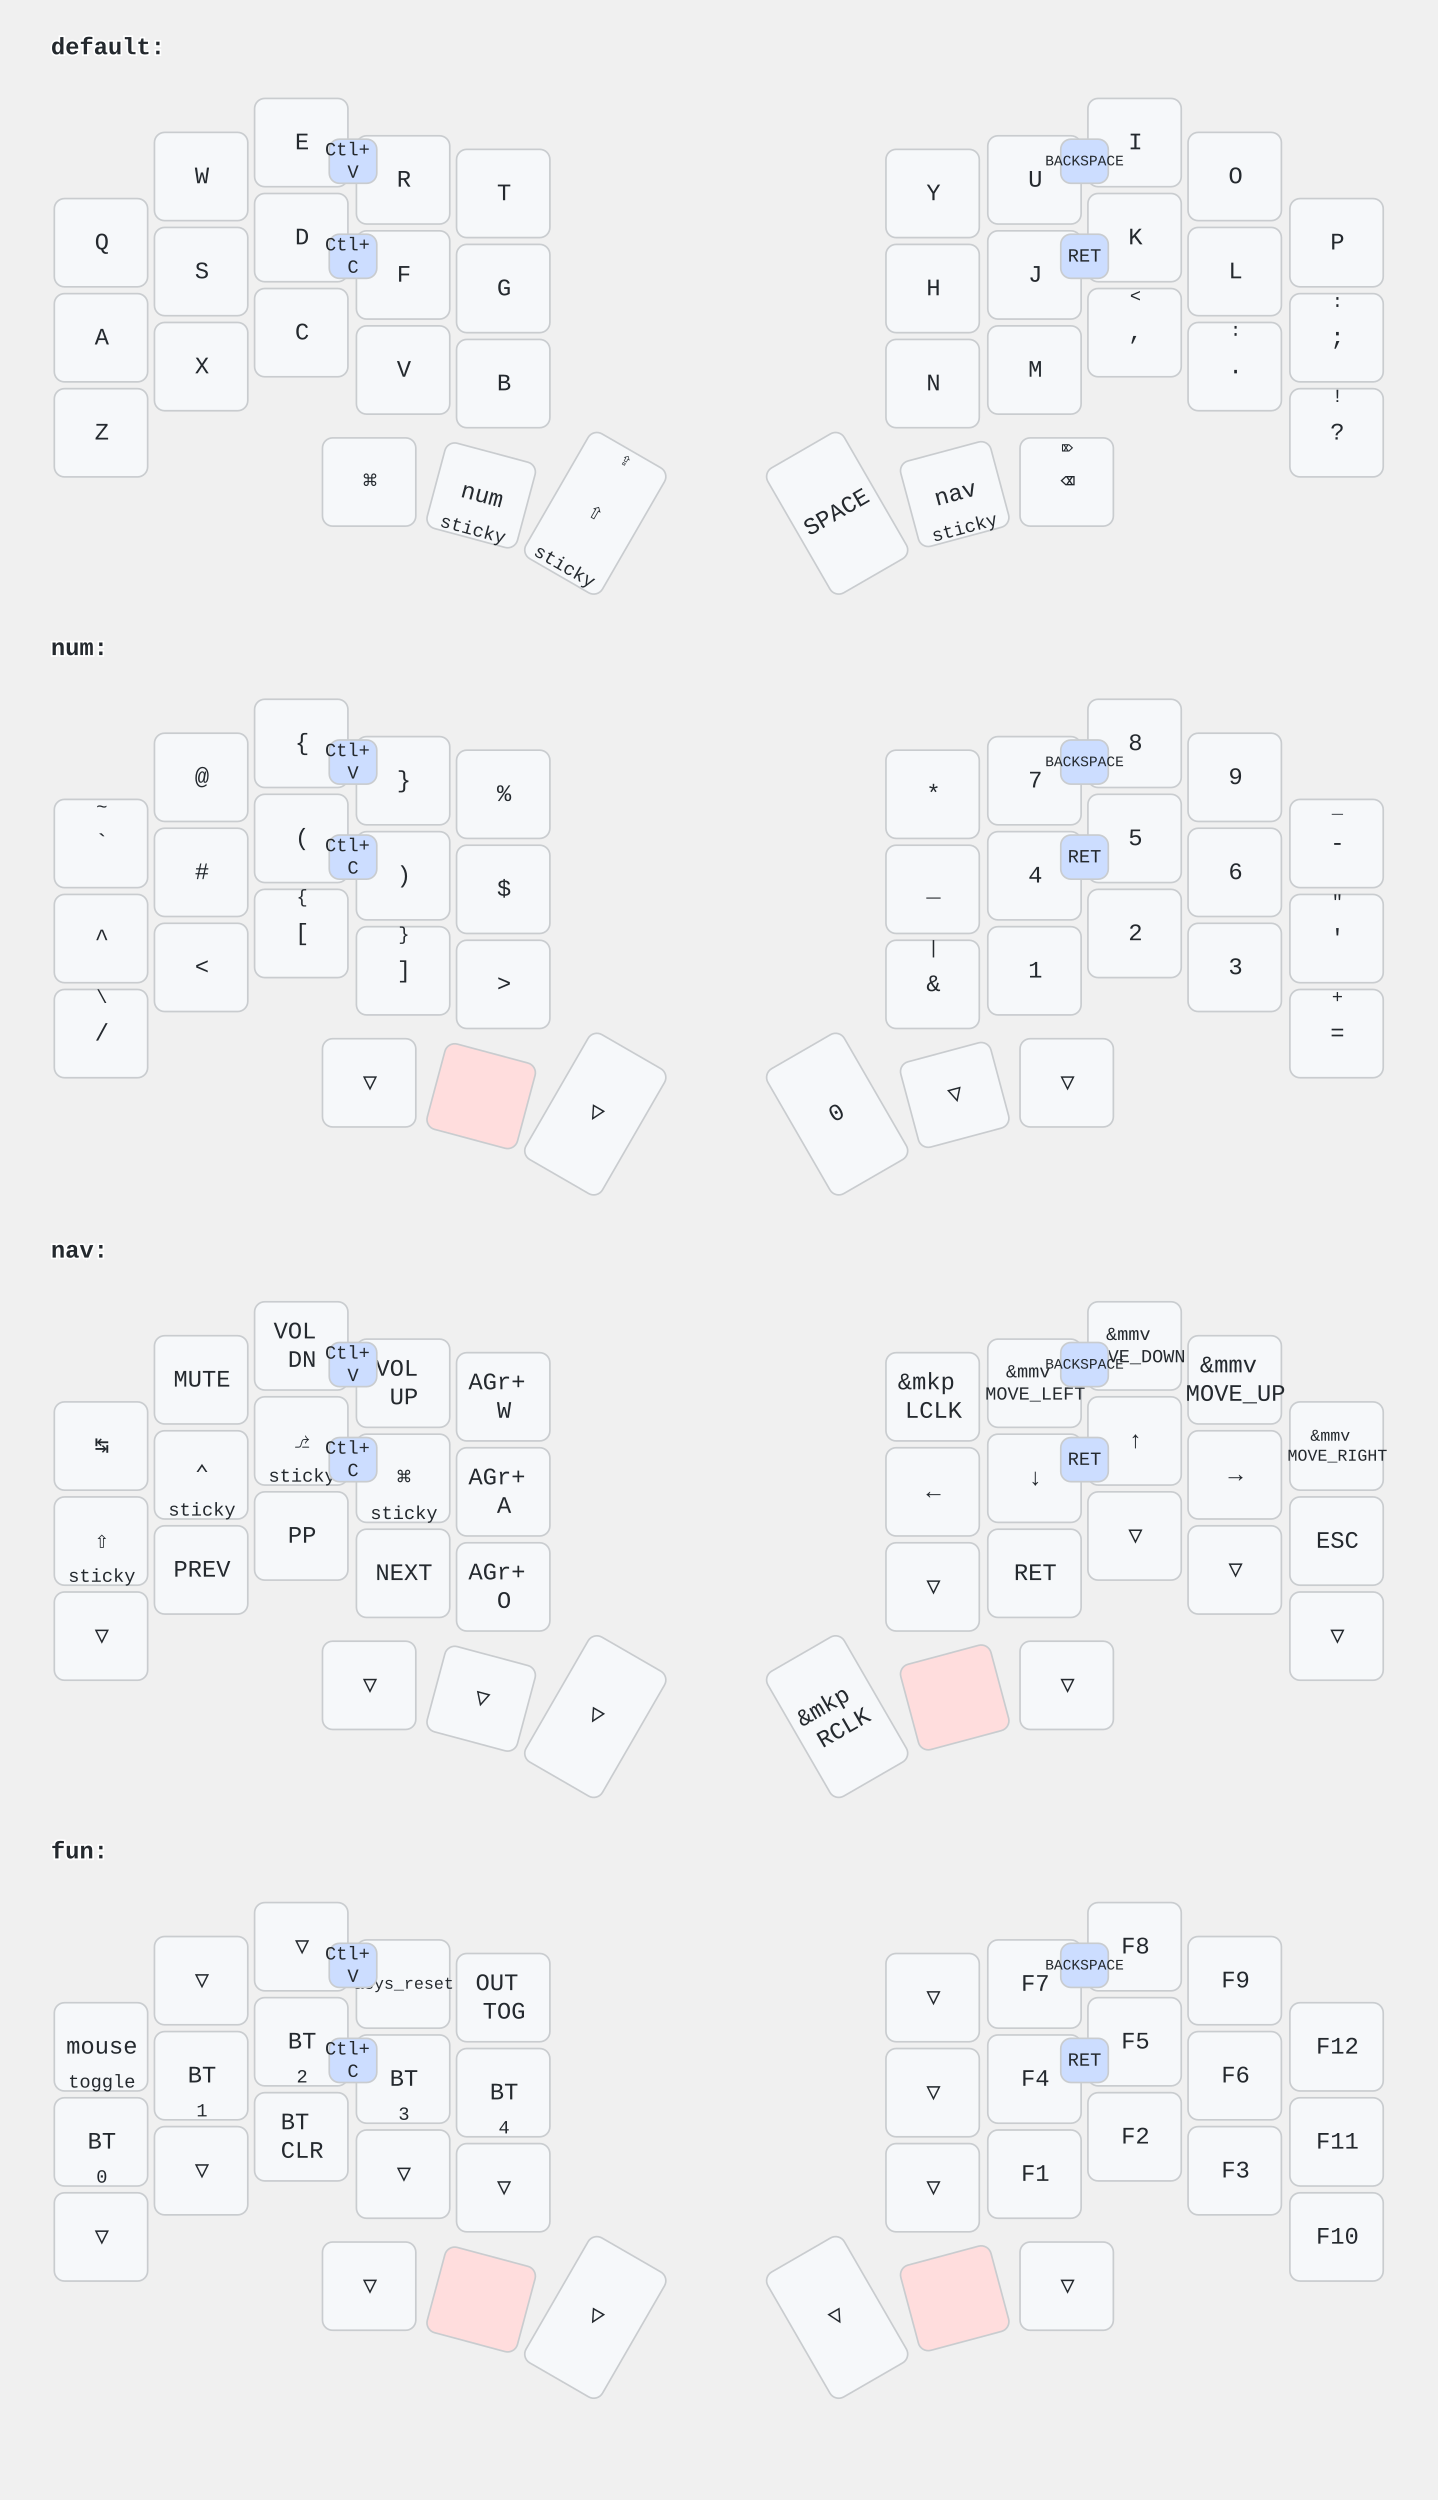
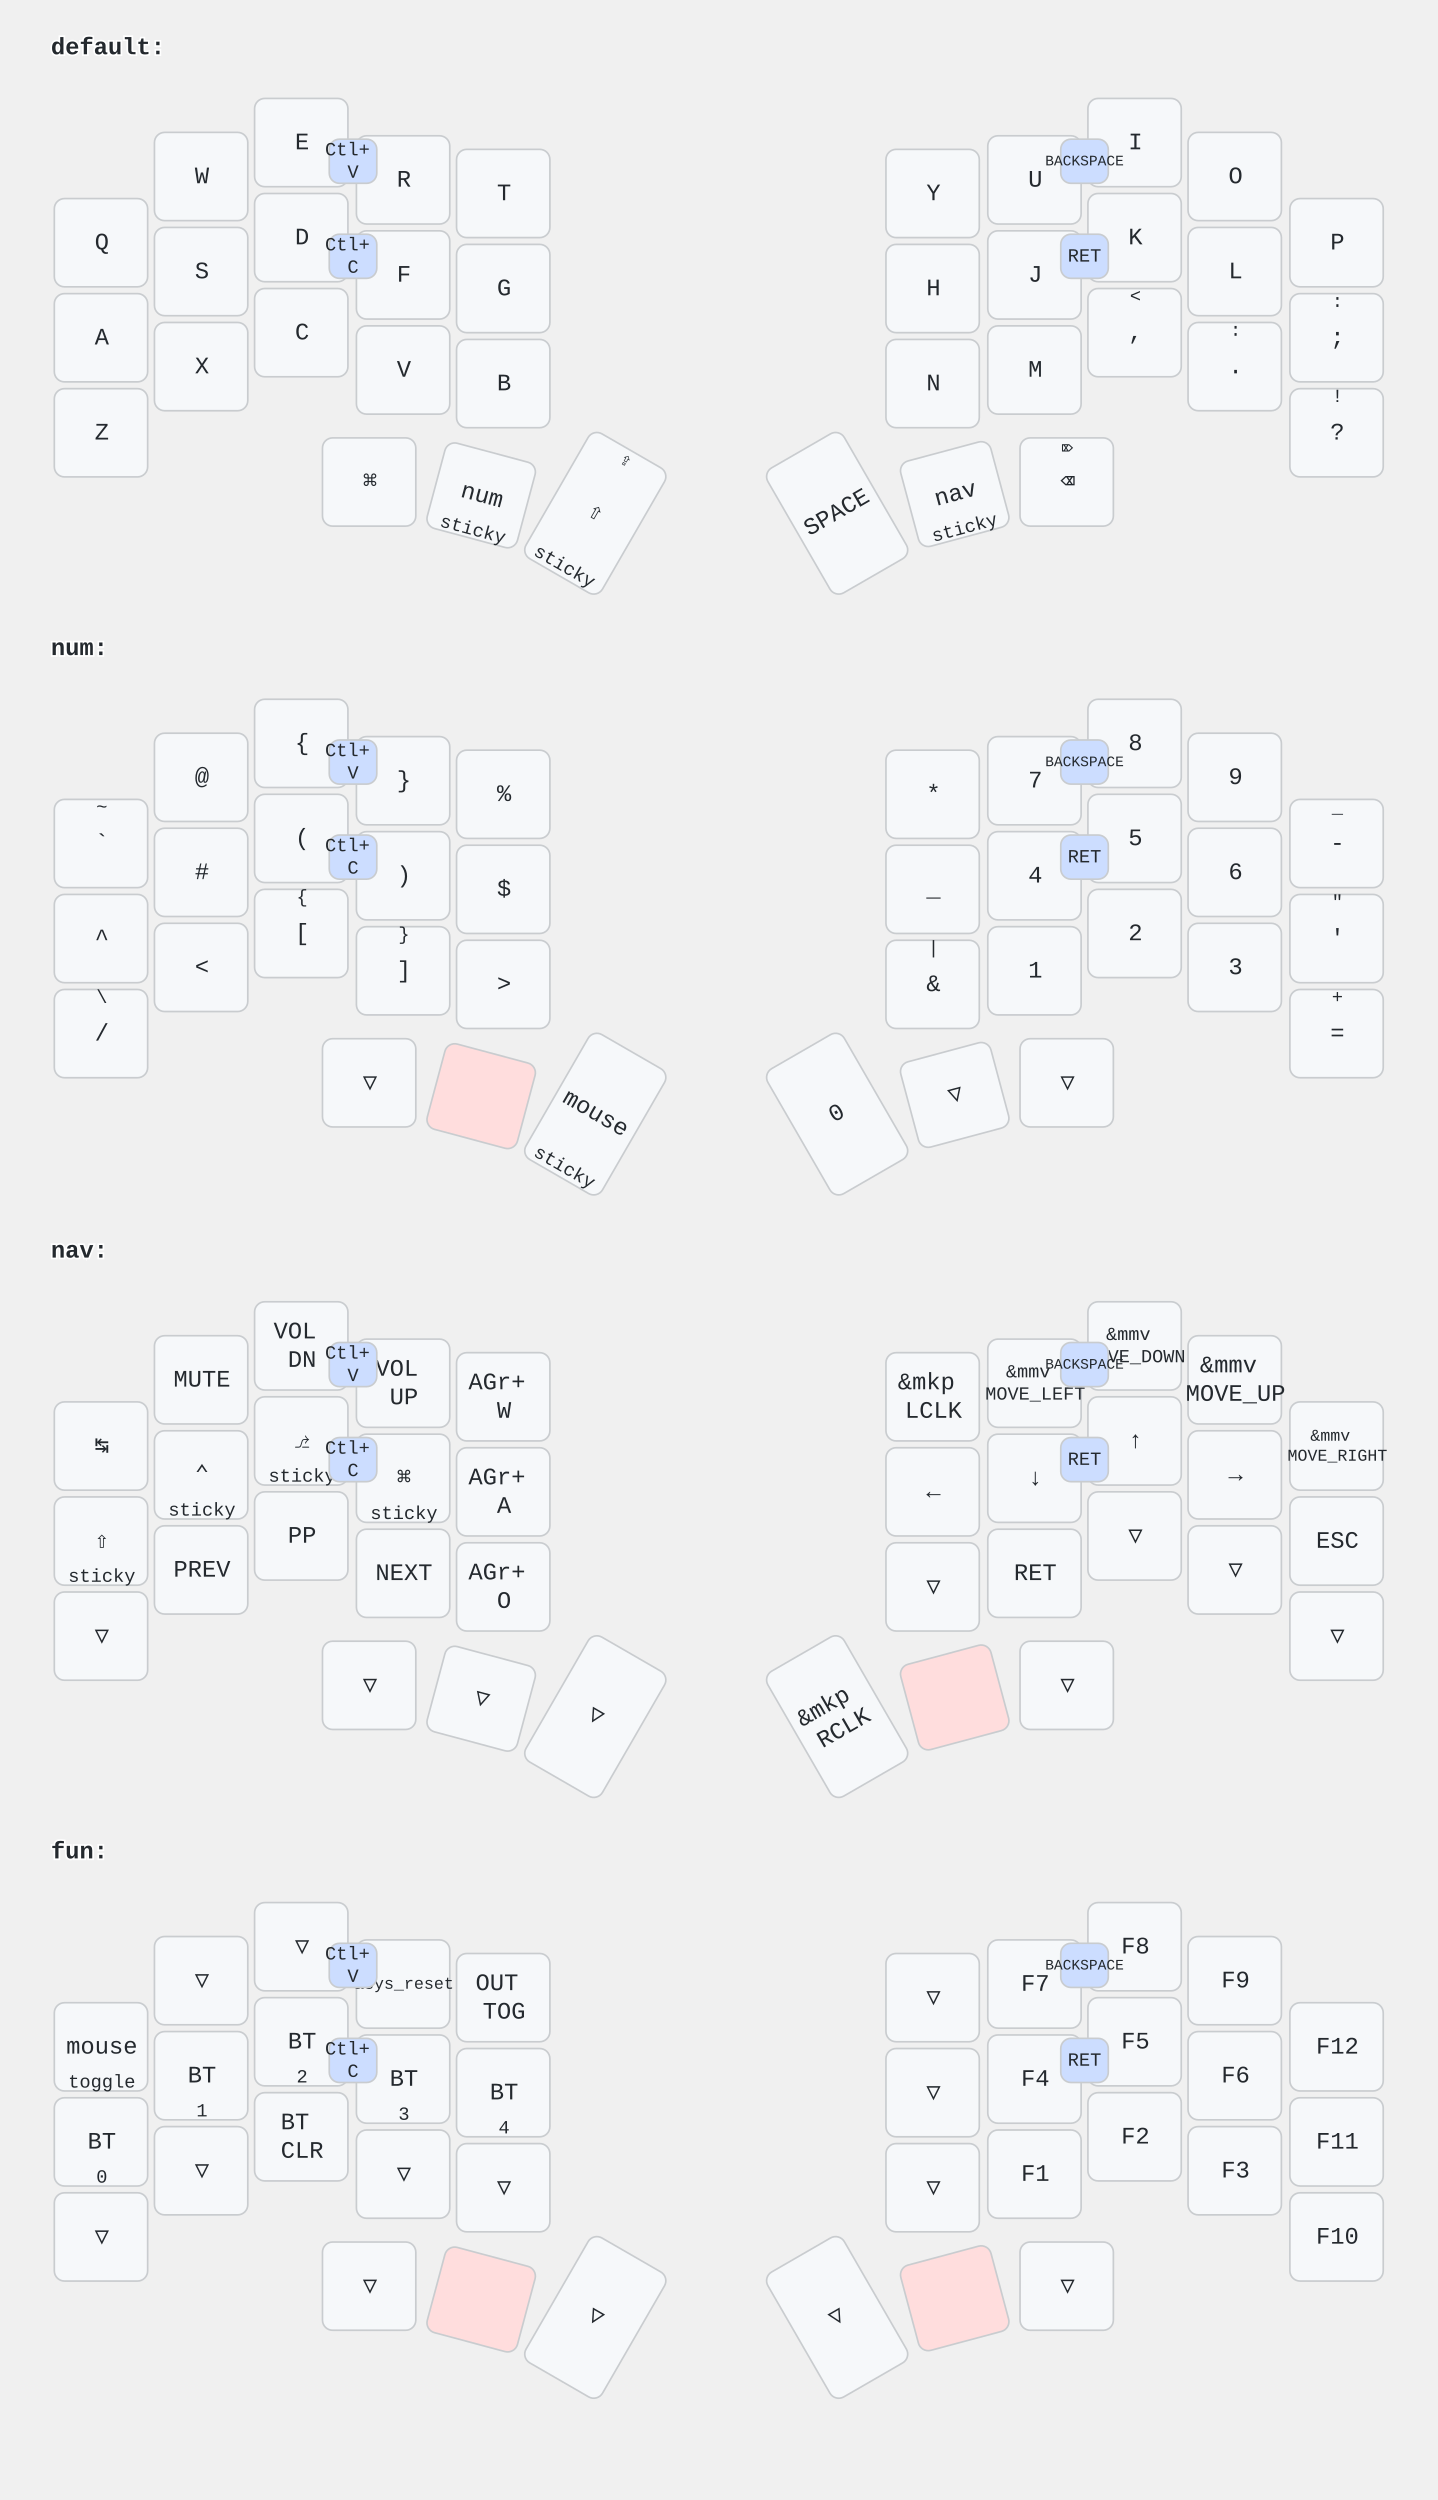
<svg xmlns="http://www.w3.org/2000/svg" width="847" height="1473" viewBox="0 0 847 1473" class="keymap">
  <style>/* font and background color specifications */
svg {
    font-family: SFMono-Regular,Consolas,Liberation Mono,Menlo,monospace;
    font-size: 14px;
    font-kerning: normal;
    text-rendering: optimizeLegibility;
    fill: #24292e;
}

/* default key styling */
rect {
    fill: #f6f8fa;
    stroke: #c9cccf;
    stroke-width: 1;
}

/* color accent for combo boxes */
rect.combo {
    fill: #cdf;
}

/* color accent for held keys */
rect.held, rect.combo.held {
    fill: #fdd;
}

/* color accent for ghost (optional) keys */
rect.ghost, rect.combo.ghost {
    fill: #ddd;
}

text {
    text-anchor: middle;
    dominant-baseline: middle;
}

/* styling for layer labels */
text.label {
    font-weight: bold;
    text-anchor: start;
    stroke: white;
    stroke-width: 2;
    paint-order: stroke;
}

/* styling for combo tap, and key hold/shifted label text */
text.combo, text.hold, text.shifted {
    font-size: 11px;
}

text.hold {
    text-anchor: middle;
    dominant-baseline: auto;
}

text.shifted {
    text-anchor: middle;
    dominant-baseline: hanging;
}

/* styling for hold/shifted label text in combo box */
text.combo.hold, text.combo.shifted {
    font-size: 8px;
}

/* styling for combo dendrons */
path {
    stroke-width: 1;
    stroke: gray;
    fill: none;
}
</style>
  <g transform="translate(30, 0)" class="layer-default">
    <text x="0" y="28" class="label" id="default">default:</text>
    <g transform="translate(0, 56)">
      <g transform="translate(30, 87)" class="key keypos-0">
        <rect rx="6" ry="6" x="-28" y="-26" width="55" height="52" class="key" />
        <text x="0" y="0" class="key tap">Q</text>
      </g>
      <g transform="translate(89, 48)" class="key keypos-1">
        <rect rx="6" ry="6" x="-28" y="-26" width="55" height="52" class="key" />
        <text x="0" y="0" class="key tap">W</text>
      </g>
      <g transform="translate(148, 28)" class="key keypos-2">
        <rect rx="6" ry="6" x="-28" y="-26" width="55" height="52" class="key" />
        <text x="0" y="0" class="key tap">E</text>
      </g>
      <g transform="translate(208, 50)" class="key keypos-3">
        <rect rx="6" ry="6" x="-28" y="-26" width="55" height="52" class="key" />
        <text x="0" y="0" class="key tap">R</text>
      </g>
      <g transform="translate(267, 58)" class="key keypos-4">
        <rect rx="6" ry="6" x="-28" y="-26" width="55" height="52" class="key" />
        <text x="0" y="0" class="key tap">T</text>
      </g>
      <g transform="translate(520, 58)" class="key keypos-5">
        <rect rx="6" ry="6" x="-28" y="-26" width="55" height="52" class="key" />
        <text x="0" y="0" class="key tap">Y</text>
      </g>
      <g transform="translate(580, 50)" class="key keypos-6">
        <rect rx="6" ry="6" x="-28" y="-26" width="55" height="52" class="key" />
        <text x="0" y="0" class="key tap">U</text>
      </g>
      <g transform="translate(639, 28)" class="key keypos-7">
        <rect rx="6" ry="6" x="-28" y="-26" width="55" height="52" class="key" />
        <text x="0" y="0" class="key tap">I</text>
      </g>
      <g transform="translate(698, 48)" class="key keypos-8">
        <rect rx="6" ry="6" x="-28" y="-26" width="55" height="52" class="key" />
        <text x="0" y="0" class="key tap">O</text>
      </g>
      <g transform="translate(758, 87)" class="key keypos-9">
        <rect rx="6" ry="6" x="-28" y="-26" width="55" height="52" class="key" />
        <text x="0" y="0" class="key tap">P</text>
      </g>
      <g transform="translate(30, 143)" class="key keypos-10">
        <rect rx="6" ry="6" x="-28" y="-26" width="55" height="52" class="key" />
        <text x="0" y="0" class="key tap">A</text>
      </g>
      <g transform="translate(89, 104)" class="key keypos-11">
        <rect rx="6" ry="6" x="-28" y="-26" width="55" height="52" class="key" />
        <text x="0" y="0" class="key tap">S</text>
      </g>
      <g transform="translate(148, 84)" class="key keypos-12">
        <rect rx="6" ry="6" x="-28" y="-26" width="55" height="52" class="key" />
        <text x="0" y="0" class="key tap">D</text>
      </g>
      <g transform="translate(208, 106)" class="key keypos-13">
        <rect rx="6" ry="6" x="-28" y="-26" width="55" height="52" class="key" />
        <text x="0" y="0" class="key tap">F</text>
      </g>
      <g transform="translate(267, 114)" class="key keypos-14">
        <rect rx="6" ry="6" x="-28" y="-26" width="55" height="52" class="key" />
        <text x="0" y="0" class="key tap">G</text>
      </g>
      <g transform="translate(520, 114)" class="key keypos-15">
        <rect rx="6" ry="6" x="-28" y="-26" width="55" height="52" class="key" />
        <text x="0" y="0" class="key tap">H</text>
      </g>
      <g transform="translate(580, 106)" class="key keypos-16">
        <rect rx="6" ry="6" x="-28" y="-26" width="55" height="52" class="key" />
        <text x="0" y="0" class="key tap">J</text>
      </g>
      <g transform="translate(639, 84)" class="key keypos-17">
        <rect rx="6" ry="6" x="-28" y="-26" width="55" height="52" class="key" />
        <text x="0" y="0" class="key tap">K</text>
      </g>
      <g transform="translate(698, 104)" class="key keypos-18">
        <rect rx="6" ry="6" x="-28" y="-26" width="55" height="52" class="key" />
        <text x="0" y="0" class="key tap">L</text>
      </g>
      <g transform="translate(758, 143)" class="key keypos-19">
        <rect rx="6" ry="6" x="-28" y="-26" width="55" height="52" class="key" />
        <text x="0" y="0" class="key tap">;</text>
        <text x="0" y="-24" class="key shifted">:</text>
      </g>
      <g transform="translate(30, 199)" class="key keypos-20">
        <rect rx="6" ry="6" x="-28" y="-26" width="55" height="52" class="key" />
        <text x="0" y="0" class="key tap">Z</text>
      </g>
      <g transform="translate(89, 160)" class="key keypos-21">
        <rect rx="6" ry="6" x="-28" y="-26" width="55" height="52" class="key" />
        <text x="0" y="0" class="key tap">X</text>
      </g>
      <g transform="translate(148, 140)" class="key keypos-22">
        <rect rx="6" ry="6" x="-28" y="-26" width="55" height="52" class="key" />
        <text x="0" y="0" class="key tap">C</text>
      </g>
      <g transform="translate(208, 162)" class="key keypos-23">
        <rect rx="6" ry="6" x="-28" y="-26" width="55" height="52" class="key" />
        <text x="0" y="0" class="key tap">V</text>
      </g>
      <g transform="translate(267, 170)" class="key keypos-24">
        <rect rx="6" ry="6" x="-28" y="-26" width="55" height="52" class="key" />
        <text x="0" y="0" class="key tap">B</text>
      </g>
      <g transform="translate(520, 170)" class="key keypos-25">
        <rect rx="6" ry="6" x="-28" y="-26" width="55" height="52" class="key" />
        <text x="0" y="0" class="key tap">N</text>
      </g>
      <g transform="translate(580, 162)" class="key keypos-26">
        <rect rx="6" ry="6" x="-28" y="-26" width="55" height="52" class="key" />
        <text x="0" y="0" class="key tap">M</text>
      </g>
      <g transform="translate(639, 140)" class="key keypos-27">
        <rect rx="6" ry="6" x="-28" y="-26" width="55" height="52" class="key" />
        <text x="0" y="0" class="key tap">,</text>
        <text x="0" y="-24" class="key shifted">&lt;</text>
      </g>
      <g transform="translate(698, 160)" class="key keypos-28">
        <rect rx="6" ry="6" x="-28" y="-26" width="55" height="52" class="key" />
        <text x="0" y="0" class="key tap">.</text>
        <text x="0" y="-24" class="key shifted">:</text>
      </g>
      <g transform="translate(758, 199)" class="key keypos-29">
        <rect rx="6" ry="6" x="-28" y="-26" width="55" height="52" class="key" />
        <text x="0" y="0" class="key tap">?</text>
        <text x="0" y="-24" class="key shifted">!</text>
      </g>
      <g transform="translate(188, 228)" class="key keypos-30">
        <rect rx="6" ry="6" x="-28" y="-26" width="55" height="52" class="key" />
        <text x="0" y="0" class="key tap">⌘</text>
      </g>
      <g transform="translate(254, 236) rotate(15.0)" class="key keypos-31">
        <rect rx="6" ry="6" x="-28" y="-26" width="55" height="52" class="key" />
        <a href="#num">
          <text x="0" y="0" class="key tap layer-activator">num</text>
        </a>
        <text x="0" y="24" class="key hold">sticky</text>
      </g>
      <g transform="translate(321, 246) rotate(30.0)" class="key keypos-32">
        <rect rx="6" ry="6" x="-26" y="-42" width="52" height="85" class="key" />
        <text x="0" y="0" class="key tap">⇧</text>
        <text x="0" y="40" class="key hold">sticky</text>
        <text x="0" y="-40" class="key shifted">⇪</text>
      </g>
      <g transform="translate(463, 246) rotate(-30.0)" class="key keypos-33">
        <rect rx="6" ry="6" x="-26" y="-42" width="52" height="85" class="key" />
        <text x="0" y="0" class="key tap">SPACE</text>
      </g>
      <g transform="translate(533, 235) rotate(-15.0)" class="key keypos-34">
        <rect rx="6" ry="6" x="-28" y="-26" width="55" height="52" class="key" />
        <a href="#nav">
          <text x="0" y="0" class="key tap layer-activator">nav</text>
        </a>
        <text x="0" y="24" class="key hold">sticky</text>
      </g>
      <g transform="translate(599, 228)" class="key keypos-35">
        <rect rx="6" ry="6" x="-28" y="-26" width="55" height="52" class="key" />
        <text x="0" y="0" class="key tap">⌫</text>
        <text x="0" y="-24" class="key shifted">⌦</text>
      </g>
      <g class="combo combopos-0">
        <rect rx="6" ry="6" x="595" y="82" width="28" height="26" class="combo" />
        <text x="609" y="95" class="combo tap">RET</text>
      </g>
      <g class="combo combopos-1">
        <rect rx="6" ry="6" x="595" y="26" width="28" height="26" class="combo" />
        <text x="609" y="39" class="combo tap">
          <tspan style="font-size: 78%">BACKSPACE</tspan>
        </text>
      </g>
      <g class="combo combopos-2">
        <rect rx="6" ry="6" x="164" y="82" width="28" height="26" class="combo" />
        <text x="178" y="95" class="combo tap">
          <tspan x="178" dy="-0.6em">Ctl+</tspan>
          <tspan x="178" dy="1.2em">C</tspan>
        </text>
      </g>
      <g class="combo combopos-3">
        <rect rx="6" ry="6" x="164" y="26" width="28" height="26" class="combo" />
        <text x="178" y="39" class="combo tap">
          <tspan x="178" dy="-0.6em">Ctl+</tspan>
          <tspan x="178" dy="1.2em">V</tspan>
        </text>
      </g>
    </g>
  </g>
  <g transform="translate(30, 354)" class="layer-num">
    <text x="0" y="28" class="label" id="num">num:</text>
    <g transform="translate(0, 56)">
      <g transform="translate(30, 87)" class="key keypos-0">
        <rect rx="6" ry="6" x="-28" y="-26" width="55" height="52" class="key" />
        <text x="0" y="0" class="key tap">`</text>
        <text x="0" y="-24" class="key shifted">~</text>
      </g>
      <g transform="translate(89, 48)" class="key keypos-1">
        <rect rx="6" ry="6" x="-28" y="-26" width="55" height="52" class="key" />
        <text x="0" y="0" class="key tap">@</text>
      </g>
      <g transform="translate(148, 28)" class="key keypos-2">
        <rect rx="6" ry="6" x="-28" y="-26" width="55" height="52" class="key" />
        <text x="0" y="0" class="key tap">{</text>
      </g>
      <g transform="translate(208, 50)" class="key keypos-3">
        <rect rx="6" ry="6" x="-28" y="-26" width="55" height="52" class="key" />
        <text x="0" y="0" class="key tap">}</text>
      </g>
      <g transform="translate(267, 58)" class="key keypos-4">
        <rect rx="6" ry="6" x="-28" y="-26" width="55" height="52" class="key" />
        <text x="0" y="0" class="key tap">%</text>
      </g>
      <g transform="translate(520, 58)" class="key keypos-5">
        <rect rx="6" ry="6" x="-28" y="-26" width="55" height="52" class="key" />
        <text x="0" y="0" class="key tap">*</text>
      </g>
      <g transform="translate(580, 50)" class="key keypos-6">
        <rect rx="6" ry="6" x="-28" y="-26" width="55" height="52" class="key" />
        <text x="0" y="0" class="key tap">7</text>
      </g>
      <g transform="translate(639, 28)" class="key keypos-7">
        <rect rx="6" ry="6" x="-28" y="-26" width="55" height="52" class="key" />
        <text x="0" y="0" class="key tap">8</text>
      </g>
      <g transform="translate(698, 48)" class="key keypos-8">
        <rect rx="6" ry="6" x="-28" y="-26" width="55" height="52" class="key" />
        <text x="0" y="0" class="key tap">9</text>
      </g>
      <g transform="translate(758, 87)" class="key keypos-9">
        <rect rx="6" ry="6" x="-28" y="-26" width="55" height="52" class="key" />
        <text x="0" y="0" class="key tap">-</text>
        <text x="0" y="-24" class="key shifted">_</text>
      </g>
      <g transform="translate(30, 143)" class="key keypos-10">
        <rect rx="6" ry="6" x="-28" y="-26" width="55" height="52" class="key" />
        <text x="0" y="0" class="key tap">^</text>
      </g>
      <g transform="translate(89, 104)" class="key keypos-11">
        <rect rx="6" ry="6" x="-28" y="-26" width="55" height="52" class="key" />
        <text x="0" y="0" class="key tap">#</text>
      </g>
      <g transform="translate(148, 84)" class="key keypos-12">
        <rect rx="6" ry="6" x="-28" y="-26" width="55" height="52" class="key" />
        <text x="0" y="0" class="key tap">(</text>
      </g>
      <g transform="translate(208, 106)" class="key keypos-13">
        <rect rx="6" ry="6" x="-28" y="-26" width="55" height="52" class="key" />
        <text x="0" y="0" class="key tap">)</text>
      </g>
      <g transform="translate(267, 114)" class="key keypos-14">
        <rect rx="6" ry="6" x="-28" y="-26" width="55" height="52" class="key" />
        <text x="0" y="0" class="key tap">$</text>
      </g>
      <g transform="translate(520, 114)" class="key keypos-15">
        <rect rx="6" ry="6" x="-28" y="-26" width="55" height="52" class="key" />
        <text x="0" y="0" class="key tap">_</text>
      </g>
      <g transform="translate(580, 106)" class="key keypos-16">
        <rect rx="6" ry="6" x="-28" y="-26" width="55" height="52" class="key" />
        <text x="0" y="0" class="key tap">4</text>
      </g>
      <g transform="translate(639, 84)" class="key keypos-17">
        <rect rx="6" ry="6" x="-28" y="-26" width="55" height="52" class="key" />
        <text x="0" y="0" class="key tap">5</text>
      </g>
      <g transform="translate(698, 104)" class="key keypos-18">
        <rect rx="6" ry="6" x="-28" y="-26" width="55" height="52" class="key" />
        <text x="0" y="0" class="key tap">6</text>
      </g>
      <g transform="translate(758, 143)" class="key keypos-19">
        <rect rx="6" ry="6" x="-28" y="-26" width="55" height="52" class="key" />
        <text x="0" y="0" class="key tap">'</text>
        <text x="0" y="-24" class="key shifted">"</text>
      </g>
      <g transform="translate(30, 199)" class="key keypos-20">
        <rect rx="6" ry="6" x="-28" y="-26" width="55" height="52" class="key" />
        <text x="0" y="0" class="key tap">/</text>
        <text x="0" y="-24" class="key shifted">\</text>
      </g>
      <g transform="translate(89, 160)" class="key keypos-21">
        <rect rx="6" ry="6" x="-28" y="-26" width="55" height="52" class="key" />
        <text x="0" y="0" class="key tap">&lt;</text>
      </g>
      <g transform="translate(148, 140)" class="key keypos-22">
        <rect rx="6" ry="6" x="-28" y="-26" width="55" height="52" class="key" />
        <text x="0" y="0" class="key tap">[</text>
        <text x="0" y="-24" class="key shifted">{</text>
      </g>
      <g transform="translate(208, 162)" class="key keypos-23">
        <rect rx="6" ry="6" x="-28" y="-26" width="55" height="52" class="key" />
        <text x="0" y="0" class="key tap">]</text>
        <text x="0" y="-24" class="key shifted">}</text>
      </g>
      <g transform="translate(267, 170)" class="key keypos-24">
        <rect rx="6" ry="6" x="-28" y="-26" width="55" height="52" class="key" />
        <text x="0" y="0" class="key tap">&gt;</text>
      </g>
      <g transform="translate(520, 170)" class="key keypos-25">
        <rect rx="6" ry="6" x="-28" y="-26" width="55" height="52" class="key" />
        <text x="0" y="0" class="key tap">&amp;</text>
        <text x="0" y="-24" class="key shifted">|</text>
      </g>
      <g transform="translate(580, 162)" class="key keypos-26">
        <rect rx="6" ry="6" x="-28" y="-26" width="55" height="52" class="key" />
        <text x="0" y="0" class="key tap">1</text>
      </g>
      <g transform="translate(639, 140)" class="key keypos-27">
        <rect rx="6" ry="6" x="-28" y="-26" width="55" height="52" class="key" />
        <text x="0" y="0" class="key tap">2</text>
      </g>
      <g transform="translate(698, 160)" class="key keypos-28">
        <rect rx="6" ry="6" x="-28" y="-26" width="55" height="52" class="key" />
        <text x="0" y="0" class="key tap">3</text>
      </g>
      <g transform="translate(758, 199)" class="key keypos-29">
        <rect rx="6" ry="6" x="-28" y="-26" width="55" height="52" class="key" />
        <text x="0" y="0" class="key tap">=</text>
        <text x="0" y="-24" class="key shifted">+</text>
      </g>
      <g transform="translate(188, 228)" class="key trans keypos-30">
        <rect rx="6" ry="6" x="-28" y="-26" width="55" height="52" class="key trans" />
        <text x="0" y="0" class="key trans tap">▽</text>
      </g>
      <g transform="translate(254, 236) rotate(15.0)" class="key held keypos-31">
        <rect rx="6" ry="6" x="-28" y="-26" width="55" height="52" class="key held" />
      </g>
-       <g transform="translate(321, 246) rotate(30.0)" class="key trans keypos-32">
-         <rect rx="6" ry="6" x="-26" y="-42" width="52" height="85" class="key trans" />
-         <text x="0" y="0" class="key trans tap">▽</text>
+       <g transform="translate(321, 246) rotate(30.0)" class="key keypos-32">
+         <rect rx="6" ry="6" x="-26" y="-42" width="52" height="85" class="key" />
+         <text x="0" y="0" class="key tap">mouse</text>
+         <text x="0" y="40" class="key hold">sticky</text>
      </g>
      <g transform="translate(463, 246) rotate(-30.0)" class="key keypos-33">
        <rect rx="6" ry="6" x="-26" y="-42" width="52" height="85" class="key" />
        <text x="0" y="0" class="key tap">0</text>
      </g>
      <g transform="translate(533, 235) rotate(-15.0)" class="key trans keypos-34">
        <rect rx="6" ry="6" x="-28" y="-26" width="55" height="52" class="key trans" />
        <text x="0" y="0" class="key trans tap">▽</text>
      </g>
      <g transform="translate(599, 228)" class="key trans keypos-35">
        <rect rx="6" ry="6" x="-28" y="-26" width="55" height="52" class="key trans" />
        <text x="0" y="0" class="key trans tap">▽</text>
      </g>
      <g class="combo combopos-0">
        <rect rx="6" ry="6" x="595" y="82" width="28" height="26" class="combo" />
        <text x="609" y="95" class="combo tap">RET</text>
      </g>
      <g class="combo combopos-1">
        <rect rx="6" ry="6" x="595" y="26" width="28" height="26" class="combo" />
        <text x="609" y="39" class="combo tap">
          <tspan style="font-size: 78%">BACKSPACE</tspan>
        </text>
      </g>
      <g class="combo combopos-2">
        <rect rx="6" ry="6" x="164" y="82" width="28" height="26" class="combo" />
        <text x="178" y="95" class="combo tap">
          <tspan x="178" dy="-0.6em">Ctl+</tspan>
          <tspan x="178" dy="1.2em">C</tspan>
        </text>
      </g>
      <g class="combo combopos-3">
        <rect rx="6" ry="6" x="164" y="26" width="28" height="26" class="combo" />
        <text x="178" y="39" class="combo tap">
          <tspan x="178" dy="-0.6em">Ctl+</tspan>
          <tspan x="178" dy="1.2em">V</tspan>
        </text>
      </g>
    </g>
  </g>
  <g transform="translate(30, 709)" class="layer-nav">
    <text x="0" y="28" class="label" id="nav">nav:</text>
    <g transform="translate(0, 56)">
      <g transform="translate(30, 87)" class="key keypos-0">
        <rect rx="6" ry="6" x="-28" y="-26" width="55" height="52" class="key" />
        <text x="0" y="0" class="key tap">↹</text>
      </g>
      <g transform="translate(89, 48)" class="key keypos-1">
        <rect rx="6" ry="6" x="-28" y="-26" width="55" height="52" class="key" />
        <text x="0" y="0" class="key tap">MUTE</text>
      </g>
      <g transform="translate(148, 28)" class="key keypos-2">
        <rect rx="6" ry="6" x="-28" y="-26" width="55" height="52" class="key" />
        <text x="0" y="0" class="key tap">
          <tspan x="0" dy="-0.6em">VOL</tspan>
          <tspan x="0" dy="1.2em">DN</tspan>
        </text>
      </g>
      <g transform="translate(208, 50)" class="key keypos-3">
        <rect rx="6" ry="6" x="-28" y="-26" width="55" height="52" class="key" />
        <text x="0" y="0" class="key tap">
          <tspan x="0" dy="-0.6em">VOL</tspan>
          <tspan x="0" dy="1.2em">UP</tspan>
        </text>
      </g>
      <g transform="translate(267, 58)" class="key keypos-4">
        <rect rx="6" ry="6" x="-28" y="-26" width="55" height="52" class="key" />
        <text x="0" y="0" class="key tap">
          <tspan x="0" dy="-0.6em">AGr+</tspan>
          <tspan x="0" dy="1.2em">W</tspan>
        </text>
      </g>
      <g transform="translate(520, 58)" class="key keypos-5">
        <rect rx="6" ry="6" x="-28" y="-26" width="55" height="52" class="key" />
        <text x="0" y="0" class="key tap">
          <tspan x="0" dy="-0.6em">&amp;mkp</tspan>
          <tspan x="0" dy="1.2em">LCLK</tspan>
        </text>
      </g>
      <g transform="translate(580, 50)" class="key keypos-6">
        <rect rx="6" ry="6" x="-28" y="-26" width="55" height="52" class="key" />
        <text x="0" y="0" class="key tap">
          <tspan x="0" dy="-0.6em" style="font-size: 78%">&amp;mmv</tspan>
          <tspan x="0" dy="1.2em" style="font-size: 78%">MOVE_LEFT</tspan>
        </text>
      </g>
      <g transform="translate(639, 28)" class="key keypos-7">
        <rect rx="6" ry="6" x="-28" y="-26" width="55" height="52" class="key" />
        <text x="0" y="0" class="key tap">
          <tspan x="0" dy="-0.6em" style="font-size: 78%">&amp;mmv</tspan>
          <tspan x="0" dy="1.2em" style="font-size: 78%">MOVE_DOWN</tspan>
        </text>
      </g>
      <g transform="translate(698, 48)" class="key keypos-8">
        <rect rx="6" ry="6" x="-28" y="-26" width="55" height="52" class="key" />
        <text x="0" y="0" class="key tap">
          <tspan x="0" dy="-0.6em">&amp;mmv</tspan>
          <tspan x="0" dy="1.2em">MOVE_UP</tspan>
        </text>
      </g>
      <g transform="translate(758, 87)" class="key keypos-9">
        <rect rx="6" ry="6" x="-28" y="-26" width="55" height="52" class="key" />
        <text x="0" y="0" class="key tap">
          <tspan x="0" dy="-0.6em" style="font-size: 70%">&amp;mmv</tspan>
          <tspan x="0" dy="1.2em" style="font-size: 70%">MOVE_RIGHT</tspan>
        </text>
      </g>
      <g transform="translate(30, 143)" class="key keypos-10">
        <rect rx="6" ry="6" x="-28" y="-26" width="55" height="52" class="key" />
        <text x="0" y="0" class="key tap">⇧</text>
        <text x="0" y="24" class="key hold">sticky</text>
      </g>
      <g transform="translate(89, 104)" class="key keypos-11">
        <rect rx="6" ry="6" x="-28" y="-26" width="55" height="52" class="key" />
        <text x="0" y="0" class="key tap">⌃</text>
        <text x="0" y="24" class="key hold">sticky</text>
      </g>
      <g transform="translate(148, 84)" class="key keypos-12">
        <rect rx="6" ry="6" x="-28" y="-26" width="55" height="52" class="key" />
        <text x="0" y="0" class="key tap">⎇</text>
        <text x="0" y="24" class="key hold">sticky</text>
      </g>
      <g transform="translate(208, 106)" class="key keypos-13">
        <rect rx="6" ry="6" x="-28" y="-26" width="55" height="52" class="key" />
        <text x="0" y="0" class="key tap">⌘</text>
        <text x="0" y="24" class="key hold">sticky</text>
      </g>
      <g transform="translate(267, 114)" class="key keypos-14">
        <rect rx="6" ry="6" x="-28" y="-26" width="55" height="52" class="key" />
        <text x="0" y="0" class="key tap">
          <tspan x="0" dy="-0.6em">AGr+</tspan>
          <tspan x="0" dy="1.2em">A</tspan>
        </text>
      </g>
      <g transform="translate(520, 114)" class="key keypos-15">
        <rect rx="6" ry="6" x="-28" y="-26" width="55" height="52" class="key" />
        <text x="0" y="0" class="key tap">←</text>
      </g>
      <g transform="translate(580, 106)" class="key keypos-16">
        <rect rx="6" ry="6" x="-28" y="-26" width="55" height="52" class="key" />
        <text x="0" y="0" class="key tap">↓</text>
      </g>
      <g transform="translate(639, 84)" class="key keypos-17">
        <rect rx="6" ry="6" x="-28" y="-26" width="55" height="52" class="key" />
        <text x="0" y="0" class="key tap">↑</text>
      </g>
      <g transform="translate(698, 104)" class="key keypos-18">
        <rect rx="6" ry="6" x="-28" y="-26" width="55" height="52" class="key" />
        <text x="0" y="0" class="key tap">→</text>
      </g>
      <g transform="translate(758, 143)" class="key keypos-19">
        <rect rx="6" ry="6" x="-28" y="-26" width="55" height="52" class="key" />
        <text x="0" y="0" class="key tap">ESC</text>
      </g>
      <g transform="translate(30, 199)" class="key trans keypos-20">
        <rect rx="6" ry="6" x="-28" y="-26" width="55" height="52" class="key trans" />
        <text x="0" y="0" class="key trans tap">▽</text>
      </g>
      <g transform="translate(89, 160)" class="key keypos-21">
        <rect rx="6" ry="6" x="-28" y="-26" width="55" height="52" class="key" />
        <text x="0" y="0" class="key tap">PREV</text>
      </g>
      <g transform="translate(148, 140)" class="key keypos-22">
        <rect rx="6" ry="6" x="-28" y="-26" width="55" height="52" class="key" />
        <text x="0" y="0" class="key tap">PP</text>
      </g>
      <g transform="translate(208, 162)" class="key keypos-23">
        <rect rx="6" ry="6" x="-28" y="-26" width="55" height="52" class="key" />
        <text x="0" y="0" class="key tap">NEXT</text>
      </g>
      <g transform="translate(267, 170)" class="key keypos-24">
        <rect rx="6" ry="6" x="-28" y="-26" width="55" height="52" class="key" />
        <text x="0" y="0" class="key tap">
          <tspan x="0" dy="-0.6em">AGr+</tspan>
          <tspan x="0" dy="1.2em">O</tspan>
        </text>
      </g>
      <g transform="translate(520, 170)" class="key trans keypos-25">
        <rect rx="6" ry="6" x="-28" y="-26" width="55" height="52" class="key trans" />
        <text x="0" y="0" class="key trans tap">▽</text>
      </g>
      <g transform="translate(580, 162)" class="key keypos-26">
        <rect rx="6" ry="6" x="-28" y="-26" width="55" height="52" class="key" />
        <text x="0" y="0" class="key tap">RET</text>
      </g>
      <g transform="translate(639, 140)" class="key trans keypos-27">
        <rect rx="6" ry="6" x="-28" y="-26" width="55" height="52" class="key trans" />
        <text x="0" y="0" class="key trans tap">▽</text>
      </g>
      <g transform="translate(698, 160)" class="key trans keypos-28">
        <rect rx="6" ry="6" x="-28" y="-26" width="55" height="52" class="key trans" />
        <text x="0" y="0" class="key trans tap">▽</text>
      </g>
      <g transform="translate(758, 199)" class="key trans keypos-29">
        <rect rx="6" ry="6" x="-28" y="-26" width="55" height="52" class="key trans" />
        <text x="0" y="0" class="key trans tap">▽</text>
      </g>
      <g transform="translate(188, 228)" class="key trans keypos-30">
        <rect rx="6" ry="6" x="-28" y="-26" width="55" height="52" class="key trans" />
        <text x="0" y="0" class="key trans tap">▽</text>
      </g>
      <g transform="translate(254, 236) rotate(15.0)" class="key trans keypos-31">
        <rect rx="6" ry="6" x="-28" y="-26" width="55" height="52" class="key trans" />
        <text x="0" y="0" class="key trans tap">▽</text>
      </g>
      <g transform="translate(321, 246) rotate(30.0)" class="key trans keypos-32">
        <rect rx="6" ry="6" x="-26" y="-42" width="52" height="85" class="key trans" />
        <text x="0" y="0" class="key trans tap">▽</text>
      </g>
      <g transform="translate(463, 246) rotate(-30.0)" class="key keypos-33">
        <rect rx="6" ry="6" x="-26" y="-42" width="52" height="85" class="key" />
        <text x="0" y="0" class="key tap">
          <tspan x="0" dy="-0.6em">&amp;mkp</tspan>
          <tspan x="0" dy="1.2em">RCLK</tspan>
        </text>
      </g>
      <g transform="translate(533, 235) rotate(-15.0)" class="key held keypos-34">
        <rect rx="6" ry="6" x="-28" y="-26" width="55" height="52" class="key held" />
      </g>
      <g transform="translate(599, 228)" class="key trans keypos-35">
        <rect rx="6" ry="6" x="-28" y="-26" width="55" height="52" class="key trans" />
        <text x="0" y="0" class="key trans tap">▽</text>
      </g>
      <g class="combo combopos-0">
        <rect rx="6" ry="6" x="595" y="82" width="28" height="26" class="combo" />
        <text x="609" y="95" class="combo tap">RET</text>
      </g>
      <g class="combo combopos-1">
        <rect rx="6" ry="6" x="595" y="26" width="28" height="26" class="combo" />
        <text x="609" y="39" class="combo tap">
          <tspan style="font-size: 78%">BACKSPACE</tspan>
        </text>
      </g>
      <g class="combo combopos-2">
        <rect rx="6" ry="6" x="164" y="82" width="28" height="26" class="combo" />
        <text x="178" y="95" class="combo tap">
          <tspan x="178" dy="-0.6em">Ctl+</tspan>
          <tspan x="178" dy="1.2em">C</tspan>
        </text>
      </g>
      <g class="combo combopos-3">
        <rect rx="6" ry="6" x="164" y="26" width="28" height="26" class="combo" />
        <text x="178" y="39" class="combo tap">
          <tspan x="178" dy="-0.6em">Ctl+</tspan>
          <tspan x="178" dy="1.2em">V</tspan>
        </text>
      </g>
    </g>
  </g>
  <g transform="translate(30, 1063)" class="layer-fun">
    <text x="0" y="28" class="label" id="fun">fun:</text>
    <g transform="translate(0, 56)">
      <g transform="translate(30, 87)" class="key keypos-0">
        <rect rx="6" ry="6" x="-28" y="-26" width="55" height="52" class="key" />
        <text x="0" y="0" class="key tap">mouse</text>
        <text x="0" y="24" class="key hold">toggle</text>
      </g>
      <g transform="translate(89, 48)" class="key trans keypos-1">
        <rect rx="6" ry="6" x="-28" y="-26" width="55" height="52" class="key trans" />
        <text x="0" y="0" class="key trans tap">▽</text>
      </g>
      <g transform="translate(148, 28)" class="key trans keypos-2">
        <rect rx="6" ry="6" x="-28" y="-26" width="55" height="52" class="key trans" />
        <text x="0" y="0" class="key trans tap">▽</text>
      </g>
      <g transform="translate(208, 50)" class="key keypos-3">
        <rect rx="6" ry="6" x="-28" y="-26" width="55" height="52" class="key" />
        <text x="0" y="0" class="key tap">
          <tspan style="font-size: 70%">&amp;sys_reset</tspan>
        </text>
      </g>
      <g transform="translate(267, 58)" class="key keypos-4">
        <rect rx="6" ry="6" x="-28" y="-26" width="55" height="52" class="key" />
        <text x="0" y="0" class="key tap">
          <tspan x="0" dy="-0.6em">OUT</tspan>
          <tspan x="0" dy="1.2em">TOG</tspan>
        </text>
      </g>
      <g transform="translate(520, 58)" class="key trans keypos-5">
        <rect rx="6" ry="6" x="-28" y="-26" width="55" height="52" class="key trans" />
        <text x="0" y="0" class="key trans tap">▽</text>
      </g>
      <g transform="translate(580, 50)" class="key keypos-6">
        <rect rx="6" ry="6" x="-28" y="-26" width="55" height="52" class="key" />
        <text x="0" y="0" class="key tap">F7</text>
      </g>
      <g transform="translate(639, 28)" class="key keypos-7">
        <rect rx="6" ry="6" x="-28" y="-26" width="55" height="52" class="key" />
        <text x="0" y="0" class="key tap">F8</text>
      </g>
      <g transform="translate(698, 48)" class="key keypos-8">
        <rect rx="6" ry="6" x="-28" y="-26" width="55" height="52" class="key" />
        <text x="0" y="0" class="key tap">F9</text>
      </g>
      <g transform="translate(758, 87)" class="key keypos-9">
        <rect rx="6" ry="6" x="-28" y="-26" width="55" height="52" class="key" />
        <text x="0" y="0" class="key tap">F12</text>
      </g>
      <g transform="translate(30, 143)" class="key keypos-10">
        <rect rx="6" ry="6" x="-28" y="-26" width="55" height="52" class="key" />
        <text x="0" y="0" class="key tap">BT</text>
        <text x="0" y="24" class="key hold">0</text>
      </g>
      <g transform="translate(89, 104)" class="key keypos-11">
        <rect rx="6" ry="6" x="-28" y="-26" width="55" height="52" class="key" />
        <text x="0" y="0" class="key tap">BT</text>
        <text x="0" y="24" class="key hold">1</text>
      </g>
      <g transform="translate(148, 84)" class="key keypos-12">
        <rect rx="6" ry="6" x="-28" y="-26" width="55" height="52" class="key" />
        <text x="0" y="0" class="key tap">BT</text>
        <text x="0" y="24" class="key hold">2</text>
      </g>
      <g transform="translate(208, 106)" class="key keypos-13">
        <rect rx="6" ry="6" x="-28" y="-26" width="55" height="52" class="key" />
        <text x="0" y="0" class="key tap">BT</text>
        <text x="0" y="24" class="key hold">3</text>
      </g>
      <g transform="translate(267, 114)" class="key keypos-14">
        <rect rx="6" ry="6" x="-28" y="-26" width="55" height="52" class="key" />
        <text x="0" y="0" class="key tap">BT</text>
        <text x="0" y="24" class="key hold">4</text>
      </g>
      <g transform="translate(520, 114)" class="key trans keypos-15">
        <rect rx="6" ry="6" x="-28" y="-26" width="55" height="52" class="key trans" />
        <text x="0" y="0" class="key trans tap">▽</text>
      </g>
      <g transform="translate(580, 106)" class="key keypos-16">
        <rect rx="6" ry="6" x="-28" y="-26" width="55" height="52" class="key" />
        <text x="0" y="0" class="key tap">F4</text>
      </g>
      <g transform="translate(639, 84)" class="key keypos-17">
        <rect rx="6" ry="6" x="-28" y="-26" width="55" height="52" class="key" />
        <text x="0" y="0" class="key tap">F5</text>
      </g>
      <g transform="translate(698, 104)" class="key keypos-18">
        <rect rx="6" ry="6" x="-28" y="-26" width="55" height="52" class="key" />
        <text x="0" y="0" class="key tap">F6</text>
      </g>
      <g transform="translate(758, 143)" class="key keypos-19">
        <rect rx="6" ry="6" x="-28" y="-26" width="55" height="52" class="key" />
        <text x="0" y="0" class="key tap">F11</text>
      </g>
      <g transform="translate(30, 199)" class="key trans keypos-20">
        <rect rx="6" ry="6" x="-28" y="-26" width="55" height="52" class="key trans" />
        <text x="0" y="0" class="key trans tap">▽</text>
      </g>
      <g transform="translate(89, 160)" class="key trans keypos-21">
        <rect rx="6" ry="6" x="-28" y="-26" width="55" height="52" class="key trans" />
        <text x="0" y="0" class="key trans tap">▽</text>
      </g>
      <g transform="translate(148, 140)" class="key keypos-22">
        <rect rx="6" ry="6" x="-28" y="-26" width="55" height="52" class="key" />
        <text x="0" y="0" class="key tap">
          <tspan x="0" dy="-0.6em">BT</tspan>
          <tspan x="0" dy="1.2em">CLR</tspan>
        </text>
      </g>
      <g transform="translate(208, 162)" class="key trans keypos-23">
        <rect rx="6" ry="6" x="-28" y="-26" width="55" height="52" class="key trans" />
        <text x="0" y="0" class="key trans tap">▽</text>
      </g>
      <g transform="translate(267, 170)" class="key trans keypos-24">
        <rect rx="6" ry="6" x="-28" y="-26" width="55" height="52" class="key trans" />
        <text x="0" y="0" class="key trans tap">▽</text>
      </g>
      <g transform="translate(520, 170)" class="key trans keypos-25">
        <rect rx="6" ry="6" x="-28" y="-26" width="55" height="52" class="key trans" />
        <text x="0" y="0" class="key trans tap">▽</text>
      </g>
      <g transform="translate(580, 162)" class="key keypos-26">
        <rect rx="6" ry="6" x="-28" y="-26" width="55" height="52" class="key" />
        <text x="0" y="0" class="key tap">F1</text>
      </g>
      <g transform="translate(639, 140)" class="key keypos-27">
        <rect rx="6" ry="6" x="-28" y="-26" width="55" height="52" class="key" />
        <text x="0" y="0" class="key tap">F2</text>
      </g>
      <g transform="translate(698, 160)" class="key keypos-28">
        <rect rx="6" ry="6" x="-28" y="-26" width="55" height="52" class="key" />
        <text x="0" y="0" class="key tap">F3</text>
      </g>
      <g transform="translate(758, 199)" class="key keypos-29">
        <rect rx="6" ry="6" x="-28" y="-26" width="55" height="52" class="key" />
        <text x="0" y="0" class="key tap">F10</text>
      </g>
      <g transform="translate(188, 228)" class="key trans keypos-30">
        <rect rx="6" ry="6" x="-28" y="-26" width="55" height="52" class="key trans" />
        <text x="0" y="0" class="key trans tap">▽</text>
      </g>
      <g transform="translate(254, 236) rotate(15.0)" class="key held keypos-31">
        <rect rx="6" ry="6" x="-28" y="-26" width="55" height="52" class="key held" />
      </g>
      <g transform="translate(321, 246) rotate(30.0)" class="key trans keypos-32">
        <rect rx="6" ry="6" x="-26" y="-42" width="52" height="85" class="key trans" />
        <text x="0" y="0" class="key trans tap">▽</text>
      </g>
      <g transform="translate(463, 246) rotate(-30.0)" class="key trans keypos-33">
        <rect rx="6" ry="6" x="-26" y="-42" width="52" height="85" class="key trans" />
        <text x="0" y="0" class="key trans tap">▽</text>
      </g>
      <g transform="translate(533, 235) rotate(-15.0)" class="key held keypos-34">
        <rect rx="6" ry="6" x="-28" y="-26" width="55" height="52" class="key held" />
      </g>
      <g transform="translate(599, 228)" class="key trans keypos-35">
        <rect rx="6" ry="6" x="-28" y="-26" width="55" height="52" class="key trans" />
        <text x="0" y="0" class="key trans tap">▽</text>
      </g>
      <g class="combo combopos-0">
        <rect rx="6" ry="6" x="595" y="82" width="28" height="26" class="combo" />
        <text x="609" y="95" class="combo tap">RET</text>
      </g>
      <g class="combo combopos-1">
        <rect rx="6" ry="6" x="595" y="26" width="28" height="26" class="combo" />
        <text x="609" y="39" class="combo tap">
          <tspan style="font-size: 78%">BACKSPACE</tspan>
        </text>
      </g>
      <g class="combo combopos-2">
        <rect rx="6" ry="6" x="164" y="82" width="28" height="26" class="combo" />
        <text x="178" y="95" class="combo tap">
          <tspan x="178" dy="-0.6em">Ctl+</tspan>
          <tspan x="178" dy="1.2em">C</tspan>
        </text>
      </g>
      <g class="combo combopos-3">
        <rect rx="6" ry="6" x="164" y="26" width="28" height="26" class="combo" />
        <text x="178" y="39" class="combo tap">
          <tspan x="178" dy="-0.6em">Ctl+</tspan>
          <tspan x="178" dy="1.2em">V</tspan>
        </text>
      </g>
    </g>
  </g>
</svg>
